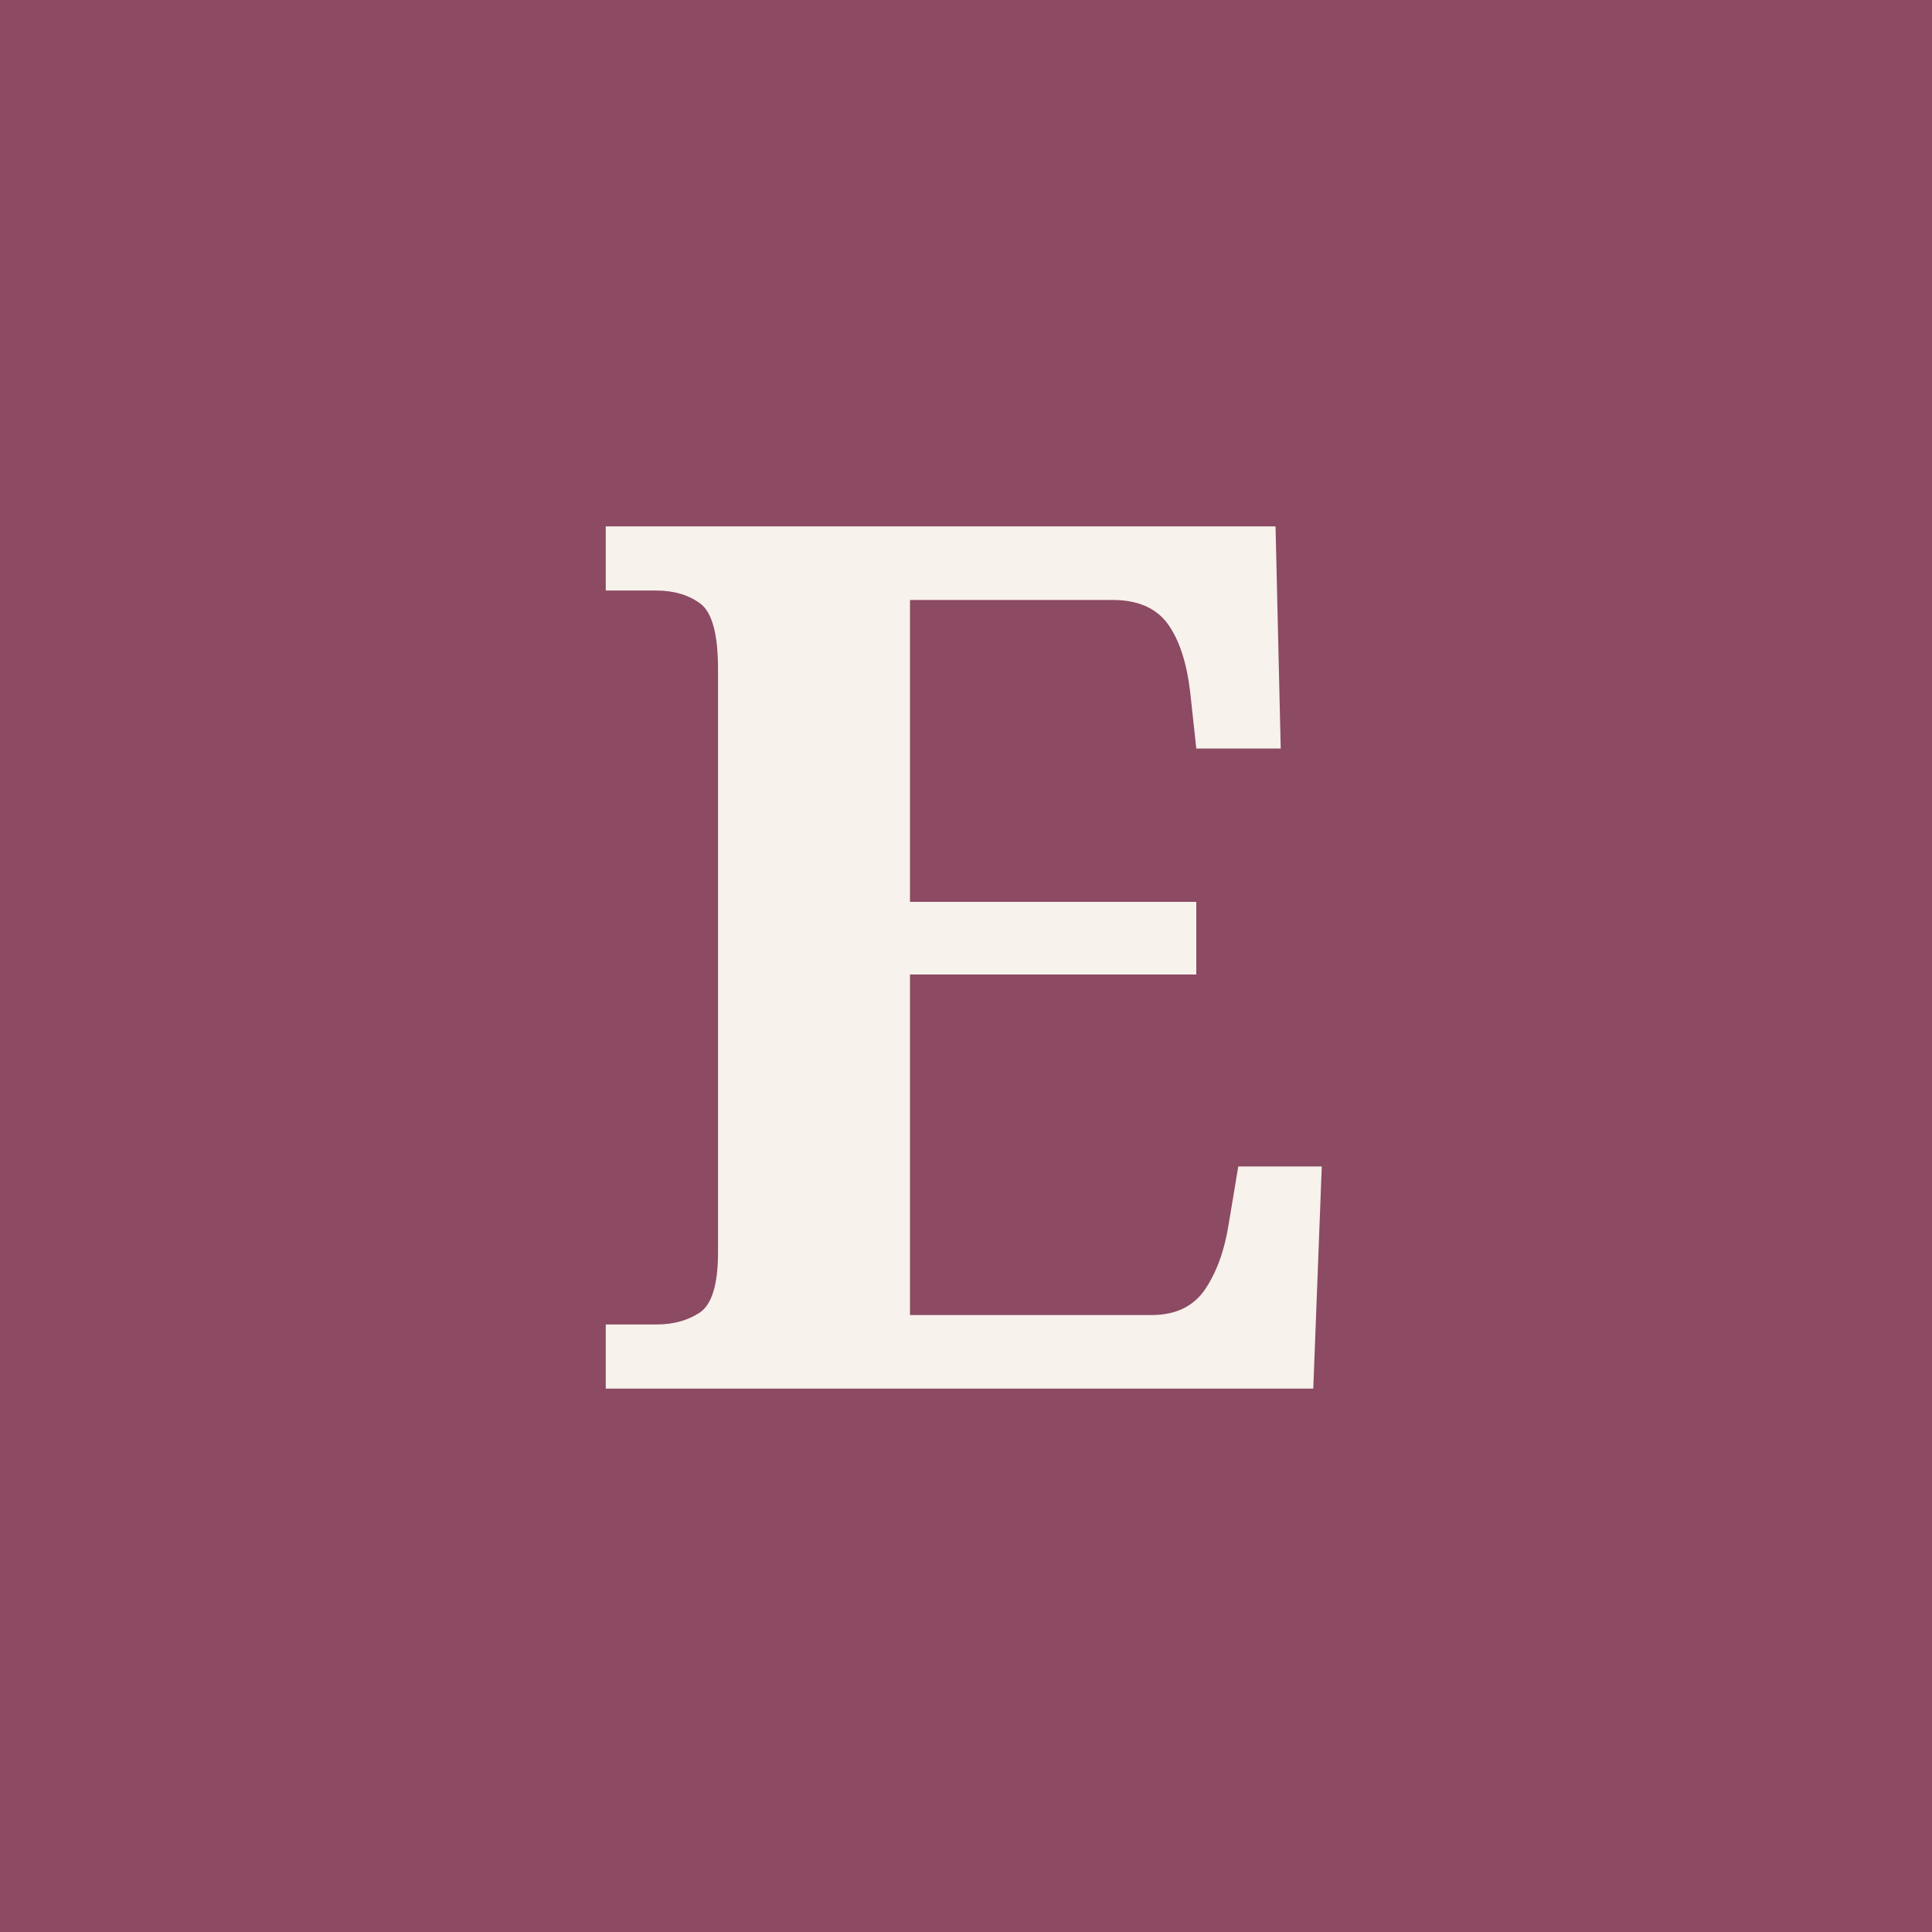
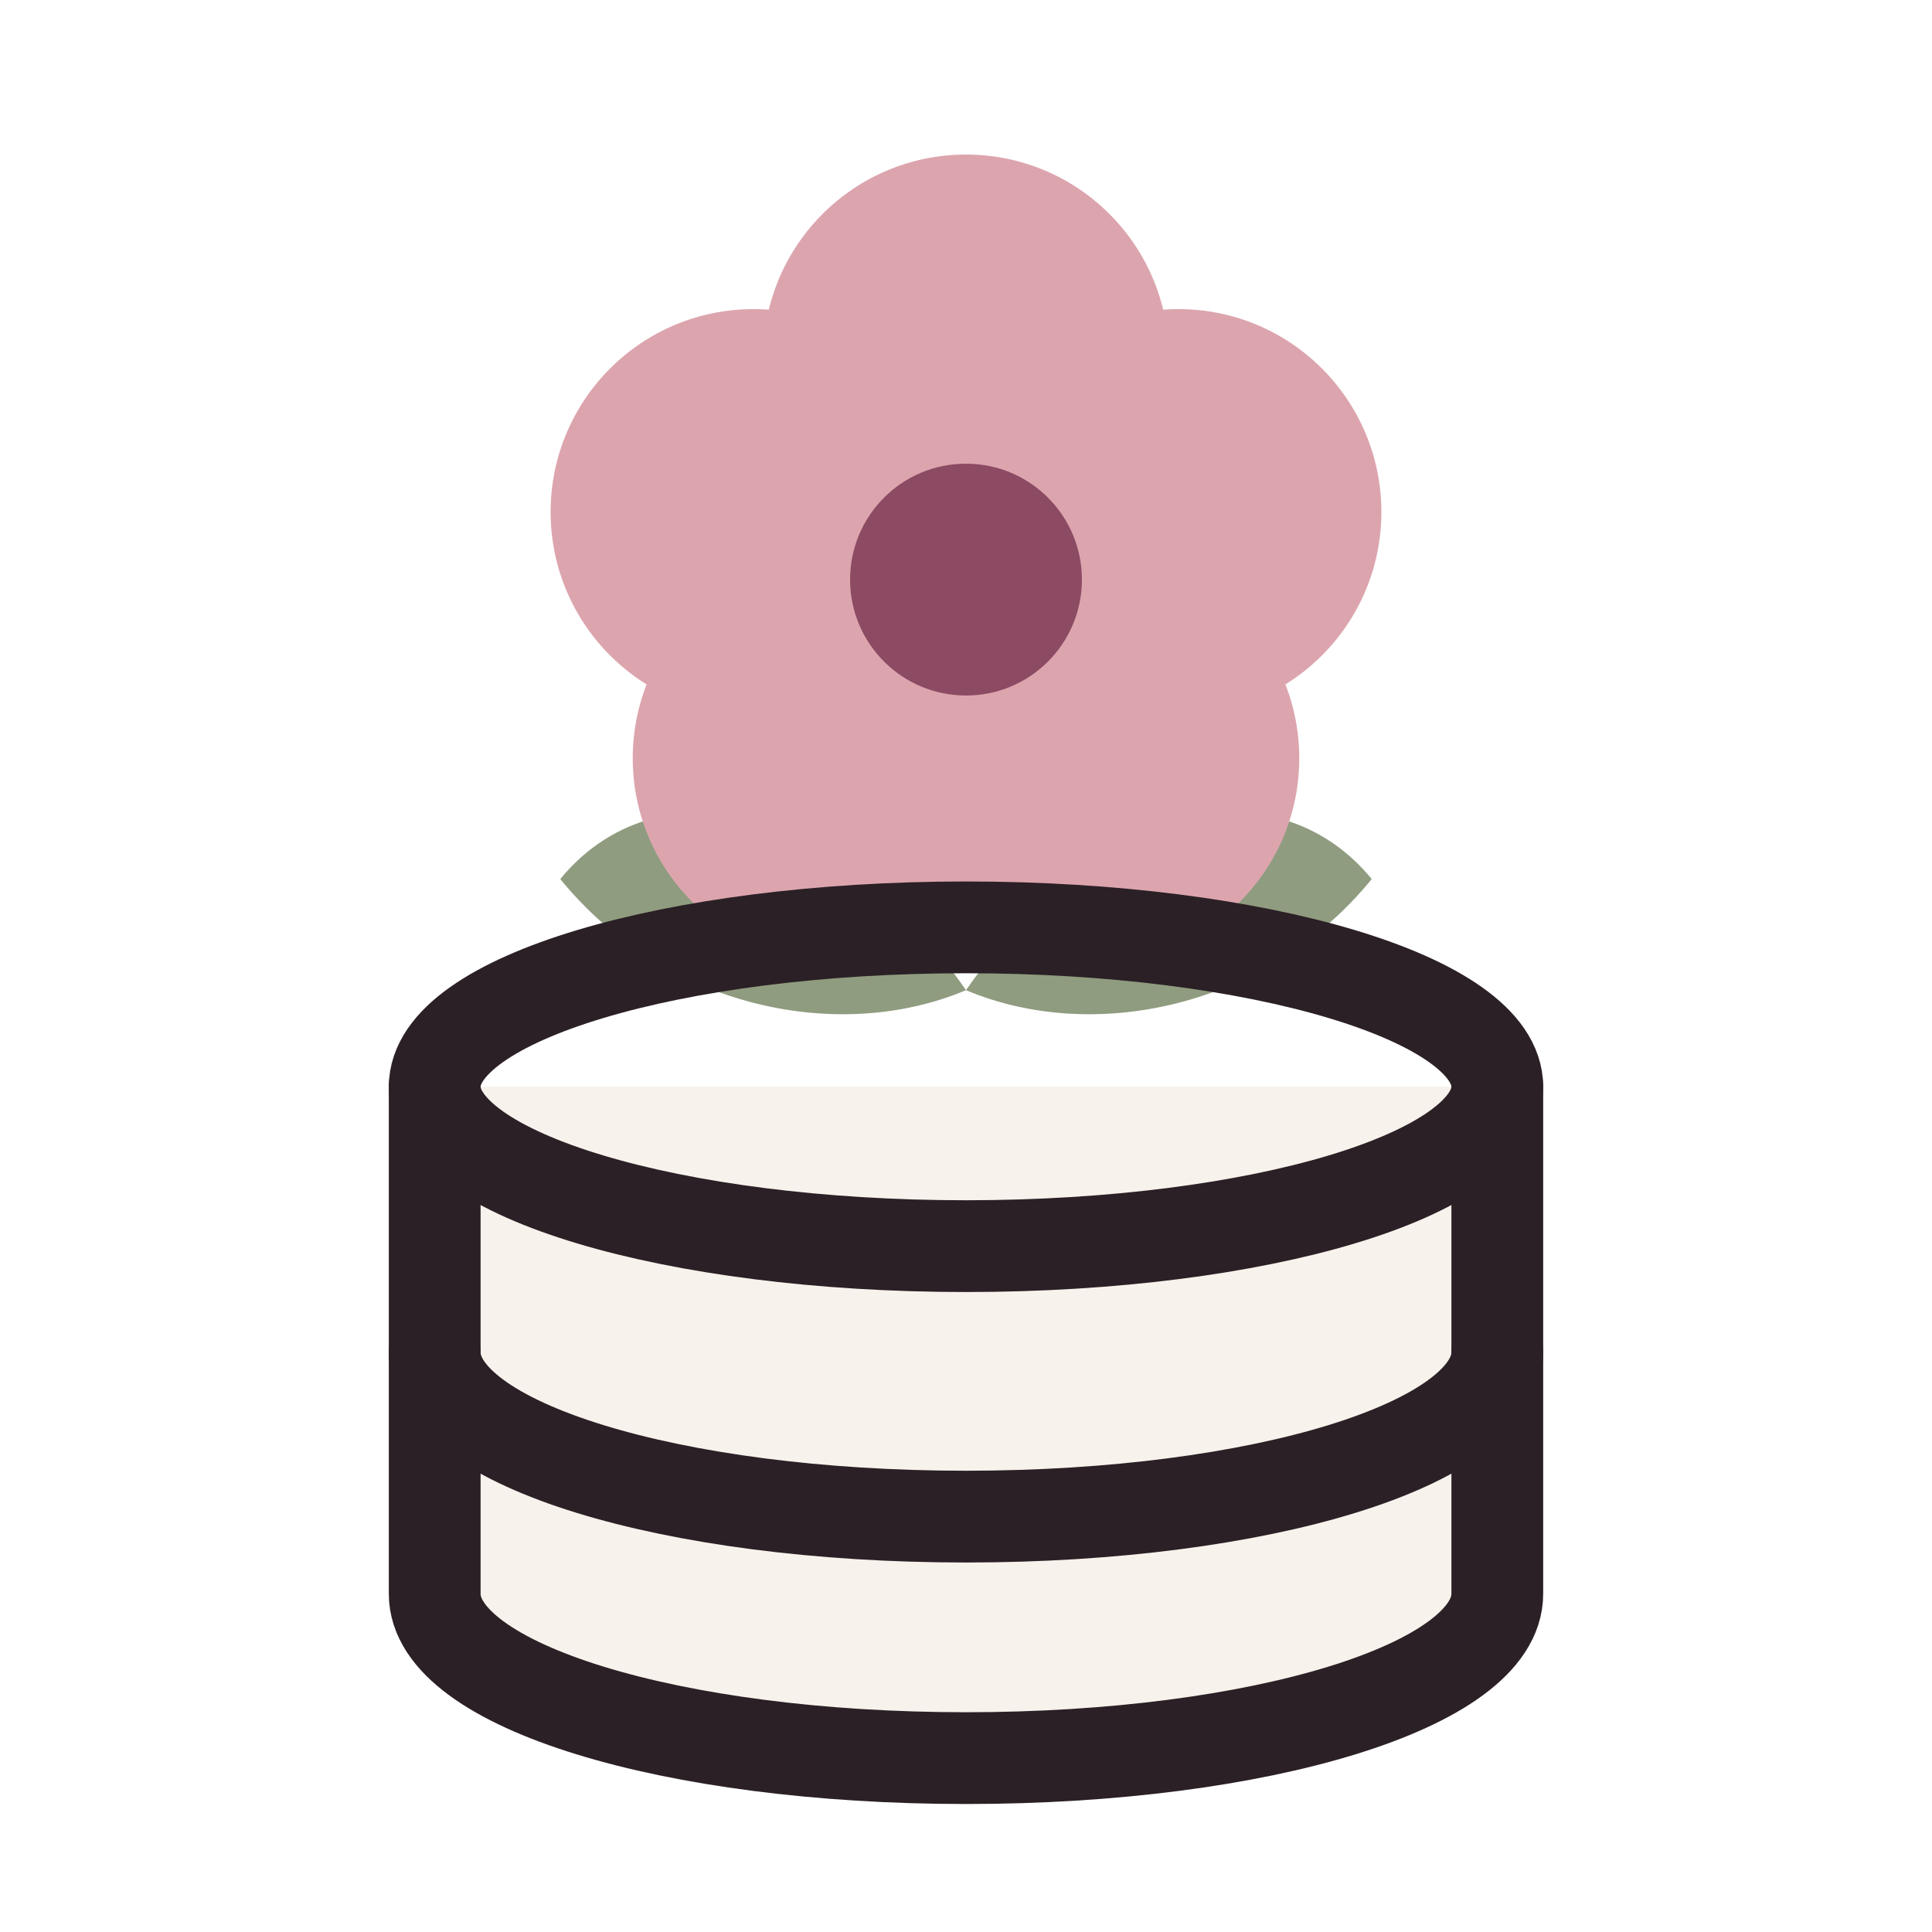
- <svg xmlns="http://www.w3.org/2000/svg" viewBox="0 0 64 64">
-   <rect width="64" height="64" fill="#8c4a63" />
-   <text x="32" y="46" font-family="Georgia, serif" font-size="40" font-weight="600" text-anchor="middle" fill="#f7f2eb">E</text>
+ <svg xmlns="http://www.w3.org/2000/svg" viewBox="0 0 40 40" fill="none">
+   <path d="M20 20.5C17 16.2 13.4 16 11.6 18.2C13.8 20.9 17.4 21.6 20 20.5Z" fill="#8f9c7f" />
+   <path d="M20 20.5C23 16.2 26.6 16 28.4 18.2C26.2 20.9 22.6 21.6 20 20.5Z" fill="#8f9c7f" />
+   <g fill="#dca5ae">
+     <circle cx="20" cy="7.4" r="4.2" />
+     <circle cx="24.4" cy="10.6" r="4.2" />
+     <circle cx="22.7" cy="15.7" r="4.2" />
+     <circle cx="17.3" cy="15.7" r="4.2" />
+     <circle cx="15.6" cy="10.6" r="4.2" />
+   </g>
+   <circle cx="20" cy="12" r="2.4" fill="#8c4a63" />
+   <path d="M9 22.5V33c0 1.9 4.9 3.4 11 3.4s11-1.5 11-3.4V22.5" fill="#f7f2eb" />
+   <g stroke="#2b2026" stroke-width="1.9" stroke-linecap="round">
+     <ellipse cx="20" cy="22.5" rx="11" ry="3.3" />
+     <path d="M9 22.5V33c0 1.9 4.9 3.4 11 3.4s11-1.5 11-3.4V22.5" />
+     <path d="M9 28c0 1.9 4.9 3.4 11 3.4s11-1.5 11-3.4" />
+   </g>
</svg>
